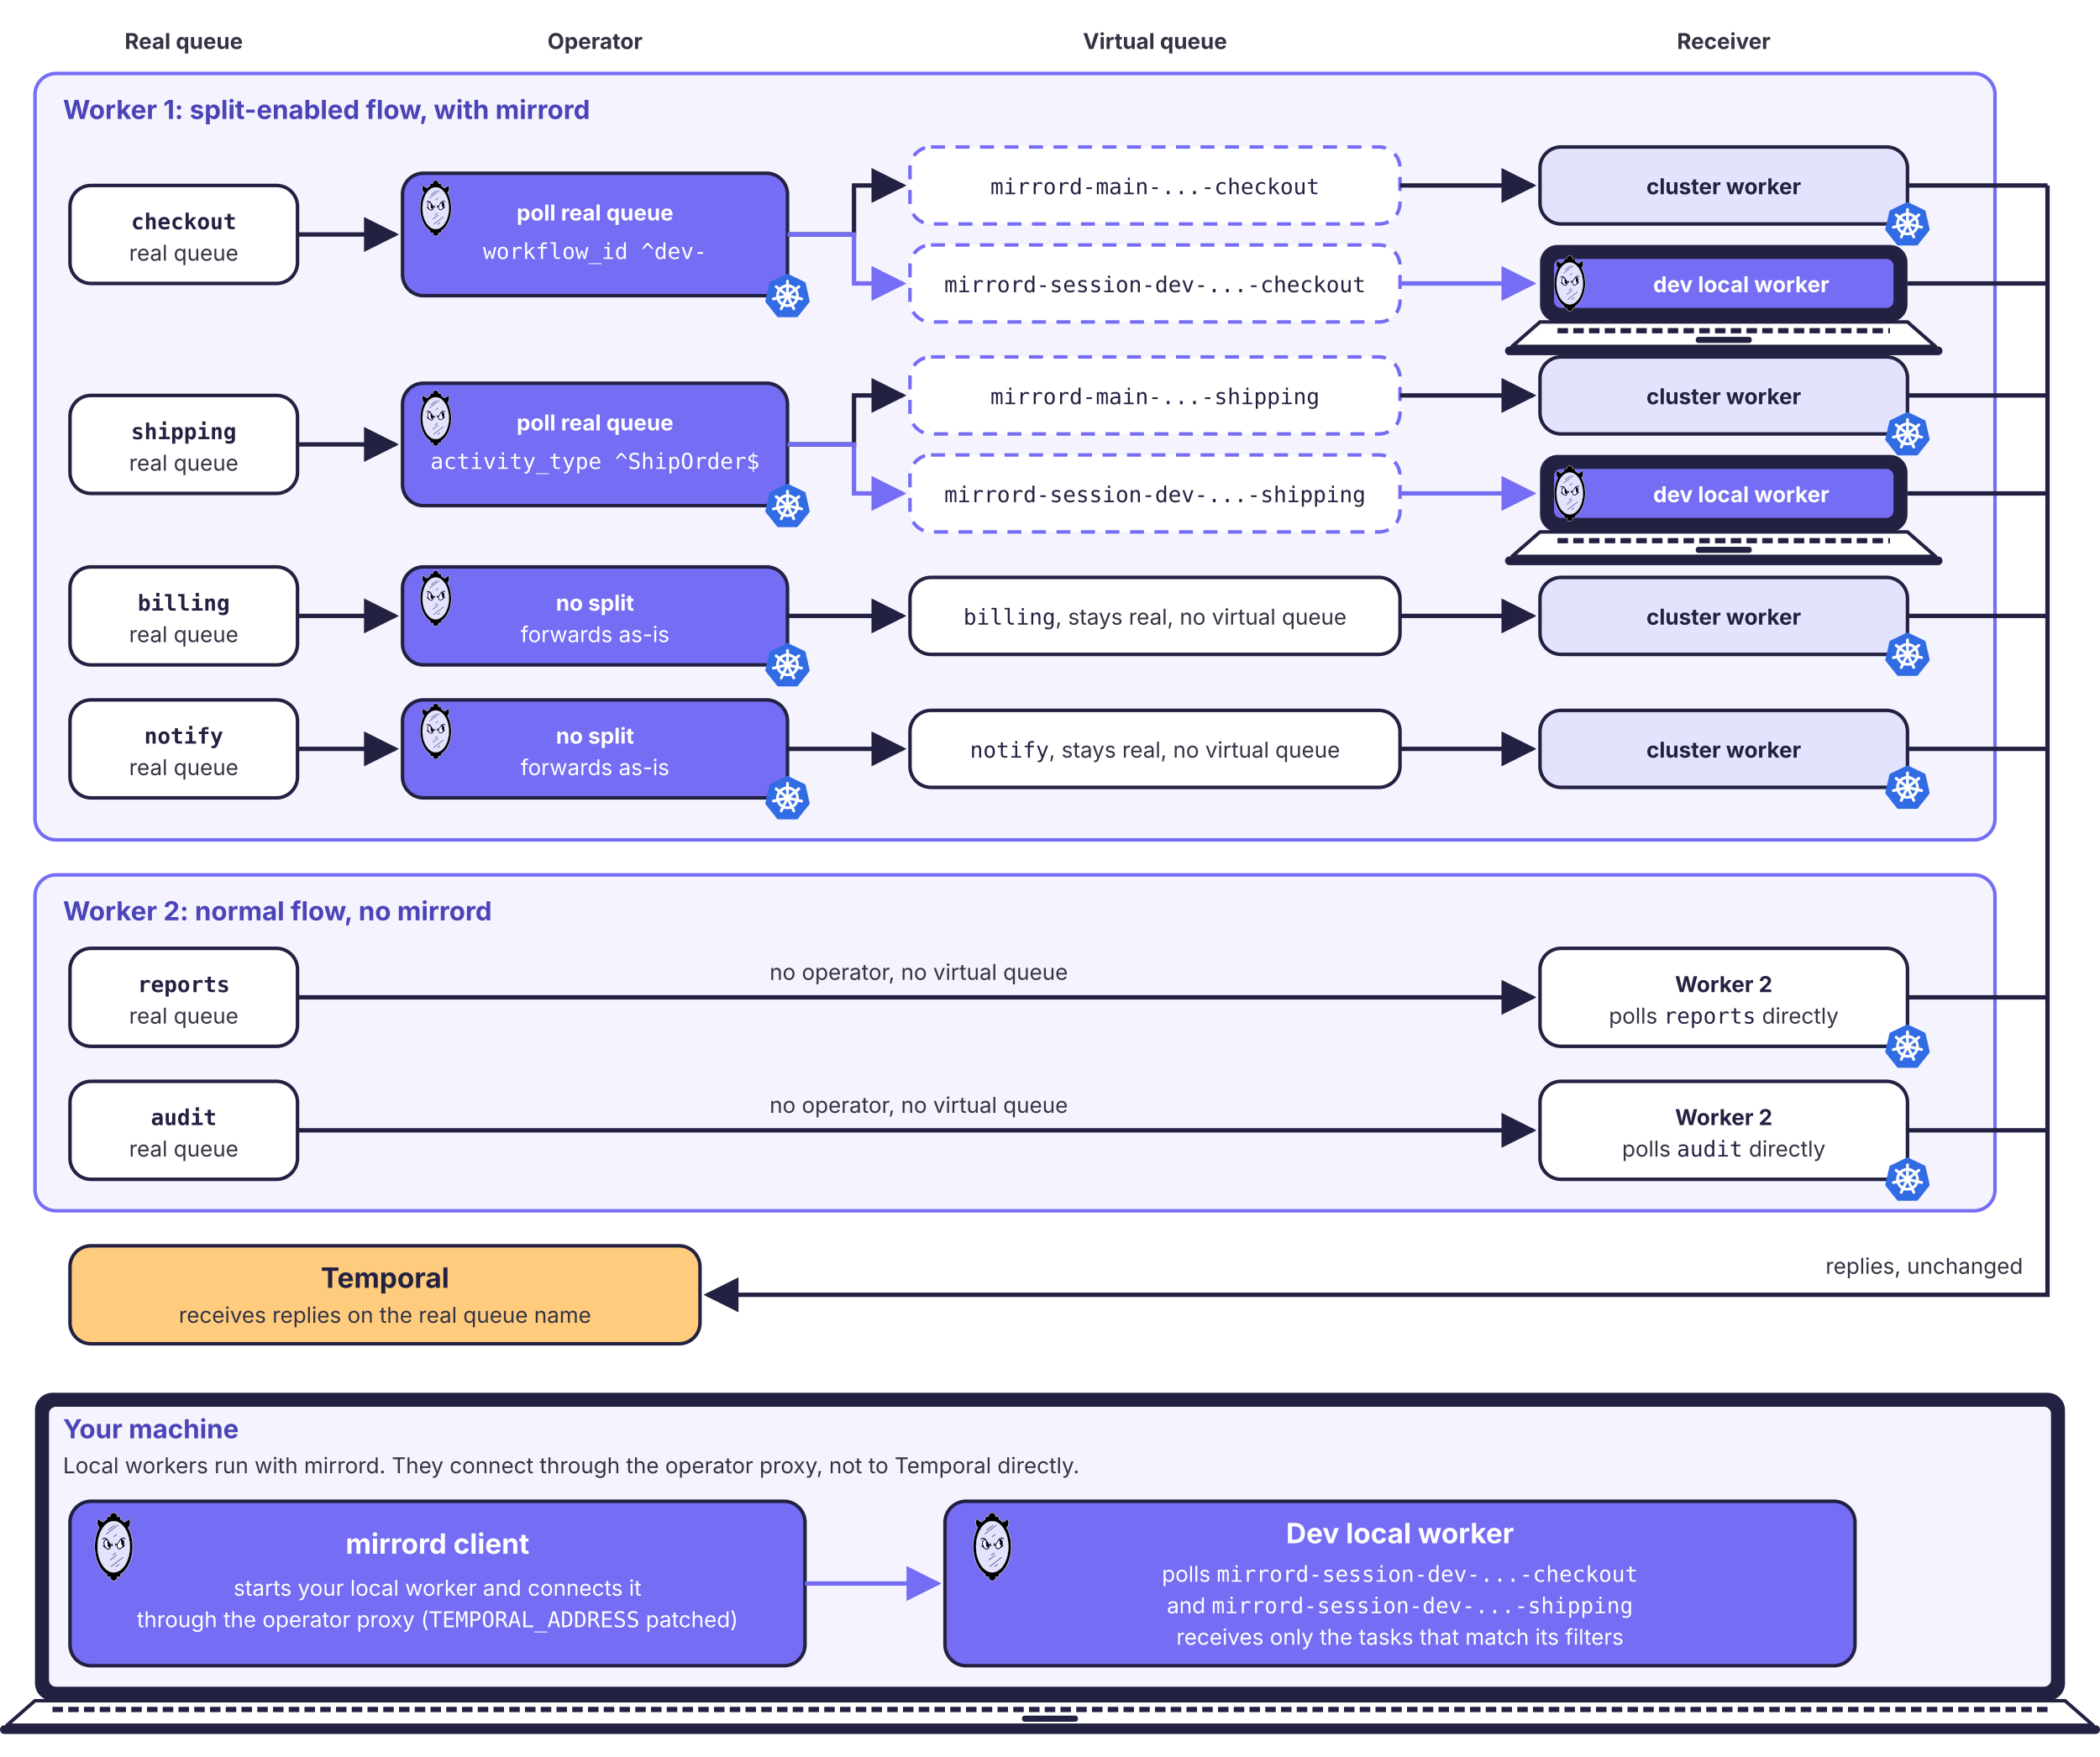
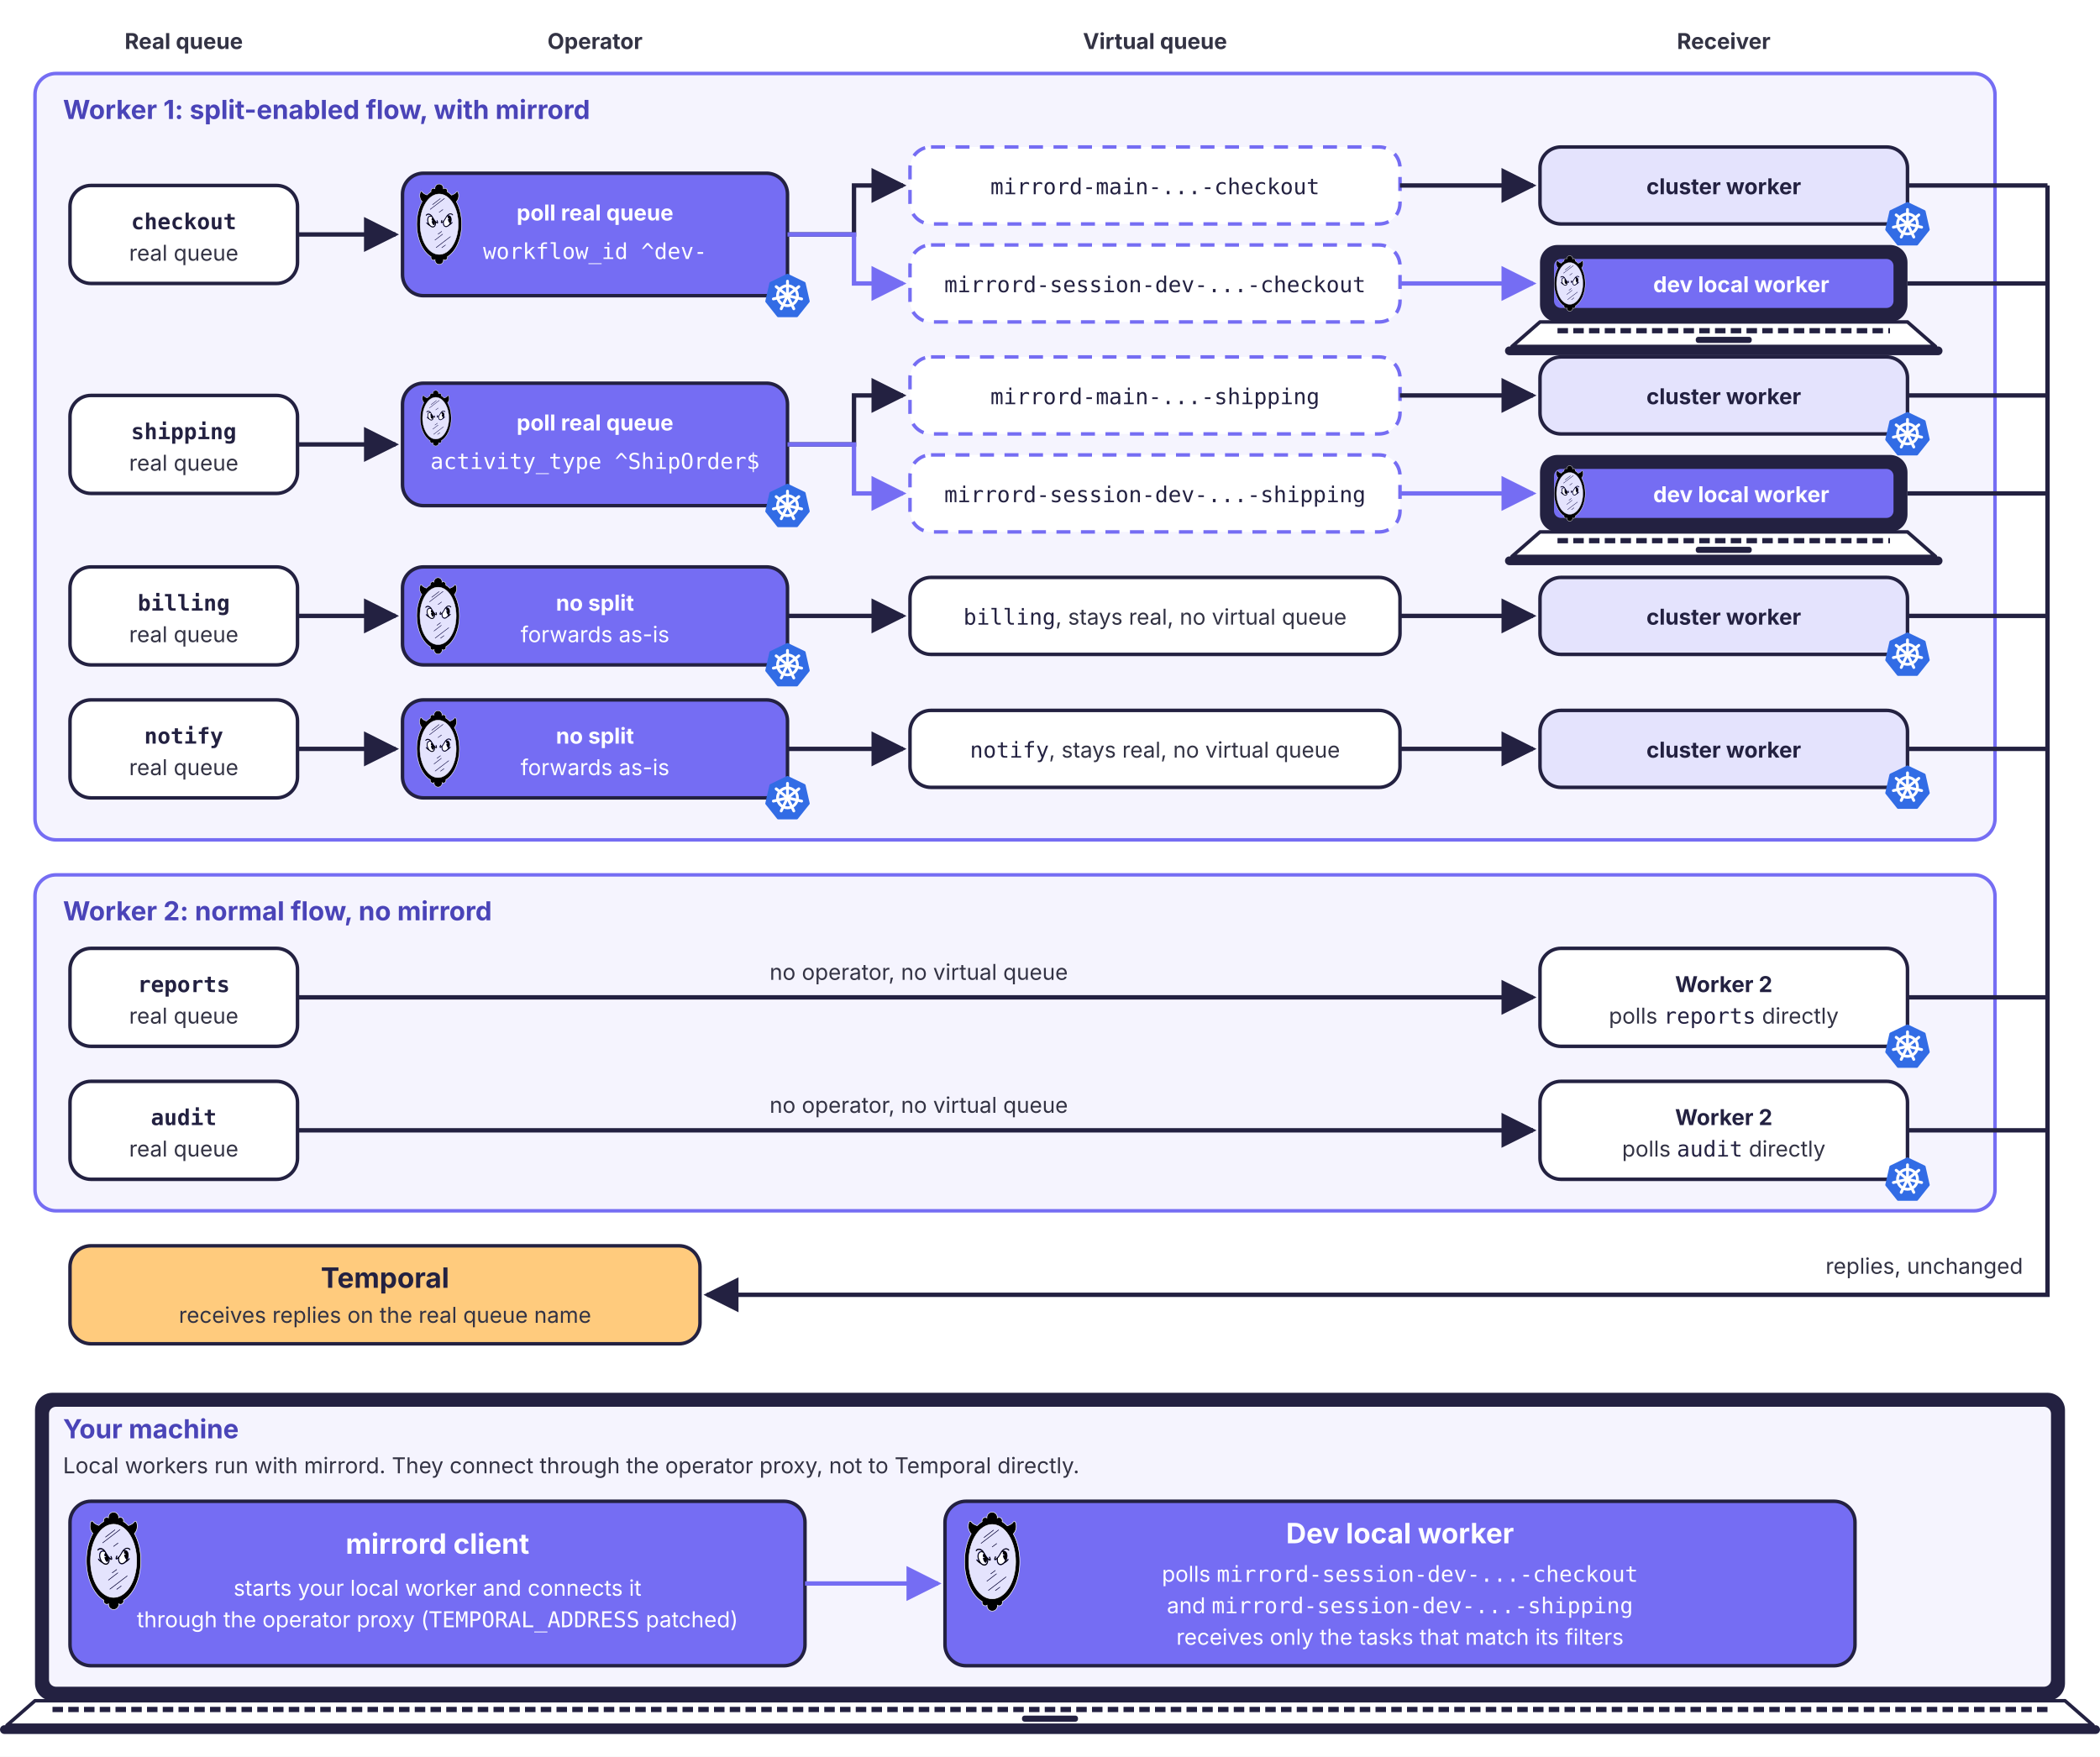
<svg xmlns="http://www.w3.org/2000/svg" viewBox="0 0 1200 1004" width="1200" height="1004" font-family="Inter, Helvetica, Arial, sans-serif" role="img" aria-labelledby="t d">
  <defs>
    <marker id="arrow" viewBox="0 0 10 10" refX="9" refY="5" markerWidth="8" markerHeight="8" orient="auto-start-reverse">
      <path d="M0 0 L10 5 L0 10 z" fill="#232141" />
    </marker>
    <marker id="arrow-purple" viewBox="0 0 10 10" refX="9" refY="5" markerWidth="8" markerHeight="8" orient="auto-start-reverse">
      <path d="M0 0 L10 5 L0 10 z" fill="#756DF3" />
    </marker>
    <symbol id="k8s" viewBox="0 0 32 32">
      <polygon points="16.00,1.60 27.73,7.25 30.62,19.94 22.51,30.11 9.49,30.11 1.38,19.94 4.27,7.25" fill="#326CE5" stroke="#326CE5" stroke-width="2" stroke-linejoin="round" />
      <g fill="none" stroke="#ffffff" stroke-width="2" stroke-linecap="round">
        <circle cx="16" cy="16" r="7" />
        <line x1="16.00" y1="13.40" x2="16.00" y2="5.80" />
        <line x1="18.03" y1="14.38" x2="23.97" y2="9.64" />
        <line x1="18.53" y1="16.58" x2="25.94" y2="18.27" />
        <line x1="17.13" y1="18.34" x2="20.43" y2="25.19" />
        <line x1="14.87" y1="18.34" x2="11.57" y2="25.19" />
        <line x1="13.47" y1="16.58" x2="6.06" y2="18.27" />
        <line x1="13.97" y1="14.38" x2="8.03" y2="9.64" />
      </g>
      <circle cx="16" cy="16" r="2.4" fill="#ffffff" />
    </symbol>
    <symbol id="mirrord" viewBox="97 61 391 696">
      <path fill="#ffffff" d="M255.6,387c4.1,19.1-0.9,36.1-12,40.5c-8.2,3.2-17.8,0-26.5-8.2c-0.3-0.6-0.9-0.9-1.5-1.2c0,0,0,0-0.3-0.3 c-5.5-5.6-10.5-13.2-14-22c-4.7-11.5-6.1-23.2-4.4-33.5c1.8-9.4,6.1-16.1,12.8-18.8c5.5-2.3,12.5-1.5,19.3,2.6 c1.5,2.3,2.6,4.4,3.8,6.2c-4.1,2.6-6.4,10.3-6.4,20.3l3.2,1.8l11.1,6.5l-12.5,1.5h-0.9c0.3,1.2,0.3,2.3,0.6,3.5 c3.2,17.9,12,31.1,19,29.7c6.4-1.2,9.6-14.4,7.6-30.2C255.3,386.4,255.6,386.7,255.6,387z" />
      <path fill="#ffffff" d="M384,398.4c-3.2,6.8-7.3,12.3-12,17c0,0,0,0-0.3,0c-0.6,0.3-0.9,0.9-1.2,1.2c-8.7,7.9-18.4,11.5-26.5,8.2 c-11.1-4.7-16-21.4-12-40.5c1.5-1.8,3.2-3.8,4.7-5.6c5-6.5,9-13.2,12.8-20l1.2-2.1c1.2-1.8,2-3.8,3.2-5.6c1.2-2.1,2.6-4.4,4.4-7 c3.5-2.1,6.7-3.2,9.9-3.8c-2,4.7-2.3,10.3-2.3,15.3l3.2,1.8l11.1,6.5l-12.5,1.5h-0.9c0.3,1.2,0.3,2.3,0.6,3.8 C370.5,384.6,377.5,397,384,398.4z" />
      <path fill="#E4E3FD" d="M405,391.7c-1.5-1.2-3.8-0.9-5,0.6c-3.2,4.1-7,7.9-11.1,11.5c1.2-2.3,2.6-5,3.5-7.6 c5.3-12.6,6.7-25.8,4.7-37.3c-2.3-12-8.2-20.6-16.9-24.1c-4.1-1.8-8.8-2.1-13.7-1.2c4.4-4.4,10.2-8.5,17.5-10 c8.2-1.5,16.6,1.5,20.4,7.3c1.2,1.5,3.2,2.1,5,0.9c1.5-1.2,2-3.2,0.9-4.7c-5.5-8.2-16.6-12.3-27.4-10c-11.1,2.1-19.3,9.7-24.2,15.6 c-2,2.3-3.8,5-5.5,7.3c-2,2.9-3.5,5.6-5,8.2c-1.2,2.1-2.3,3.8-3.2,5.6l-1.2,2.1c-3.8,6.5-7.6,13.2-12.3,19.1 c-5.8,7.6-11.7,12.9-18.4,16.7c0.6-5,2-9.7,4.4-14.1c0.9-1.8,0.3-3.8-1.5-4.7c-1.7-0.9-3.8-0.3-4.7,1.5c-2.9,5.6-4.7,11.5-5.3,17.6 c0,0.9-0.3,3.5,1.5,5.6c1.2,1.2,2.3,1.8,4.1,1.8c1.5,0,2.9-0.3,4.4-1.5c2.6-1.5,5.3-3.2,7.9-5.3c-1.7,18.5,5,34.1,17.5,39.3 c2.9,1.2,5.8,1.8,8.8,1.8c8.5,0,17.5-4.4,25.4-12c11.4-6.2,21.6-14.4,29.5-24.7C406.7,395.2,406.4,392.8,405,391.7z M292.1,149.1 c90.1,0,163.6,116.6,163.6,259.6s-73.5,259.6-163.6,259.6c-90.4,0-163.6-116.6-163.6-259.6S201.9,149.1,292.1,149.1z M389.5,517.3 c0.9-0.6,0.9-1.8,0.3-2.3c-0.6-0.9-1.8-0.9-2.3-0.3l-122.5,93.7c-0.9,0.6-0.9,1.8-0.3,2.3c0.3,0.3,0.9,0.6,1.5,0.6 c0.3,0,0.9,0,1.2-0.3L389.5,517.3z M346.9,589c0.9-0.6,0.9-1.8,0.3-2.3c-0.6-0.9-1.8-0.9-2.3-0.3l-31.2,23.2 c-0.9,0.6-0.9,1.8-0.3,2.3c0.3,0.6,0.9,0.9,1.5,0.9c0.3,0,0.6-0.3,0.9-0.3L346.9,589z M338.2,189.1c0.9-0.6,0.9-1.8,0.3-2.3 c-0.6-0.9-1.8-0.9-2.3-0.3l-122.5,93.4c-0.9,0.6-0.9,1.8-0.3,2.3c0.3,0.3,0.9,0.6,1.5,0.6c0.3,0,0.9,0,0.9-0.3L338.2,189.1z M324.4,284.5c0.9-0.6,0.9-1.8,0.3-2.3c-0.6-0.9-1.7-0.9-2.3-0.3l-31.2,22.9c-0.9,0.6-0.9,1.8-0.3,2.3c0.3,0.6,0.9,0.6,1.5,0.6 c0.3,0,0.6,0,0.9-0.3L324.4,284.5z M322.7,495.9c0.9-0.6,0.9-1.8,0.3-2.3c-0.6-0.9-1.8-0.9-2.3-0.3l-66.2,50.8 c-0.9,0.6-0.9,1.8-0.3,2.3c0.3,0.3,0.9,0.6,1.5,0.6c0.3,0,0.6,0,0.9-0.3L322.7,495.9z M314.8,472.4c0.9-0.6,0.9-1.8,0.3-2.3 c-0.6-0.9-1.8-0.9-2.3-0.3L281.6,493c-0.9,0.6-0.9,1.8-0.3,2.3c0.3,0.6,0.9,0.9,1.5,0.9c0.3,0,0.9-0.3,0.9-0.3L314.8,472.4z M302.3,190.5c0.9-0.6,0.9-1.8,0.3-2.3c-0.6-0.9-1.7-0.9-2.3-0.3L234,239c-0.9,0.6-0.9,1.8-0.3,2.3c0.3,0.3,0.9,0.6,1.5,0.6 c0.3,0,0.9,0,1.2-0.3L302.3,190.5z M280.1,399.6c1.8-2.1,1.5-4.7,1.5-5.6c-0.6-6.2-2.3-12.3-5-17.9c-0.9-1.8-2.9-2.3-4.7-1.5 c-1.8,0.9-2.3,2.9-1.5,4.7c2.3,4.4,3.8,9.4,4.4,14.1c-6.4-3.8-12.5-9.4-18.4-16.7c-4.7-6.2-8.8-12.9-12.3-19.1l-1.5-2.3 c-1.2-1.8-2-3.8-3.2-5.6c-1.5-2.3-2.9-5.3-5-8.2c0,0,0,0,0-0.3c-1.5-2.3-3.5-5-5.5-7.3c-5-5.9-13.1-13.2-24.2-15.6 c-10.8-2.1-21.9,2.1-27.4,10c-1.2,1.5-0.6,3.8,0.9,4.7c1.5,1.2,3.8,0.6,4.7-0.9c4.1-5.9,12.5-8.8,20.4-7.3 c7.3,1.5,13.1,5.9,17.5,10c-4.7-0.9-9.3-0.3-13.7,1.2c-8.8,3.5-14.6,12-16.9,24.1c-2,11.5-0.3,24.7,4.7,37.3 c1.2,2.6,2.3,5.3,3.5,7.6c-4.1-3.5-7.9-7.3-11.1-11.5c-1.2-1.5-3.5-1.8-5-0.6c-1.5,1.2-1.8,3.5-0.6,5c8.2,10,18.4,18.5,29.5,24.7 c7.9,7.6,16.9,11.7,25.7,11.7c2.9,0,6.1-0.6,8.8-1.8c12.5-5.3,19-20.6,17.5-39.3c2.6,2.1,5,3.8,7.9,5.3c1.5,0.9,2.9,1.2,4.4,1.2 C277.8,401.4,279.2,400.8,280.1,399.6z" />
      <path d="M439.4,215.2c29.5,54,45.5,122.4,45.5,193.8c0,123.6-49,234.9-122.8,279.2c0.6,2.1,1.2,4.4,1.2,6.8 c0,12.3-10.2,22.6-22.5,22.6c-4.4,0-8.8-1.2-12.3-3.5c0.3,1.2,0.3,2.6,0.3,3.8c0,20.3-16.3,36.7-36.5,36.7s-36.5-16.4-36.5-36.7 c0-1.2,0-2.6,0.3-3.8c-3.5,2.3-7.9,3.5-12.3,3.5c-12.3,0-22.5-10-22.5-22.6c0-2.3,0.3-4.7,1.2-6.8C148.6,643.6,99.3,532.3,99.3,409 c0-71.9,16.3-140.9,46.4-195.3c-1.5-0.9-2.3-2.1-3.5-3.2c-9.9-11.2-15.5-26.4-16.9-42.6c-0.6-11.5,0.9-23.2,5-33.8 c0.6-1.8,2.6-6.8,7.6-7.3c5.3-0.6,8.5,3.8,11.4,7.9c1.2,1.5,2.3,2.9,2.9,3.8c5.5,5.3,12.5,9.7,21.6,13.8c4.4,2.1,9,3.8,13.4,5.3 c11.1-11.2,22.8-20.6,35-27.9c-0.6-2.3-1.2-4.4-1.2-6.8c0-12.3,10.2-22.6,22.5-22.6c4.4,0,8.8,1.2,12.3,3.5c0-1.2-0.3-2.6-0.3-3.8 c0-20.3,16.3-36.7,36.5-36.7c20.1,0,36.5,16.4,36.5,36.7c0,1.2,0,2.6-0.3,3.8c3.5-2.3,7.9-3.5,12.3-3.5c12.5,0,22.5,10.3,22.5,22.6 c0,2.3-0.3,4.7-1.2,6.8c12.5,7.6,24.8,17.3,36.2,29.1c4.7-1.5,9-3.2,13.7-5.3c9-4.1,16-8.5,21.6-13.8c0.9-0.9,2-2.3,2.9-3.8 c2.9-4.1,6.1-8.5,11.4-7.9c5,0.6,7,5.6,7.6,7.3c4.1,10.6,5.5,22.3,4.7,33.8c-1.2,15.9-7,31.4-16.9,42.6 C442.3,212.6,441.1,214,439.4,215.2z M455.7,409c0-143.3-73.5-259.6-163.6-259.6c-90.4,0-163.6,116.6-163.6,259.6 c0,143,73.5,259.6,163.6,259.6C382.5,668.6,455.7,552,455.7,409z" />
      <path fill="#ffffff" d="M292.4,756.6c-21.2,0-38.5-17.4-38.5-38.7c0-0.1,0-0.2,0-0.3c-3,1.3-6.5,2-10,2c-13.5,0-24.5-11-24.5-24.6 c0-2.2,0.2-4.2,0.7-5.9c-36.1-22.2-66.8-60.3-88.9-110.2C109,528.5,97.3,469.7,97.3,409c0-71.5,16.3-140.6,45.8-194.7 c-0.6-0.5-1.1-1-1.5-1.5c-0.3-0.3-0.5-0.6-0.8-0.8l-0.1-0.1c-9.7-10.9-15.9-26.4-17.4-43.7c-0.6-12.5,1.1-24.4,5.1-34.7 c0.8-2.3,3.2-7.9,9.2-8.6c6.5-0.7,10.4,4.7,13.2,8.7c1.1,1.4,2.2,2.8,2.9,3.7c5.3,5,11.9,9.2,20.9,13.3c3.5,1.7,7.6,3.3,12.1,4.8 c10.7-10.7,21.9-19.6,33.2-26.5c-0.5-1.9-0.9-3.7-0.9-5.8c0-13.3,11.2-24.6,24.5-24.6c3.5,0,6.9,0.7,10,2c0-0.1,0-0.2,0-0.3 c0-21.3,17.3-38.7,38.5-38.7c21.2,0,38.5,17.4,38.5,38.7c0,0.1,0,0.2,0,0.3c3-1.3,6.5-2,10-2c13.5,0,24.5,11,24.5,24.6 c0,2.2-0.2,4.2-0.7,5.9c12.2,7.6,23.8,16.9,34.3,27.6c3.7-1.2,7.6-2.7,12.3-4.8c9-4.1,15.7-8.4,21-13.4c0.7-0.7,1.8-2,2.6-3.4 l0.1-0.1c2.8-4,6.7-9.5,13.2-8.8c6,0.7,8.5,6.3,9.3,8.7c4,10.4,5.7,22.4,4.8,34.5c-1.2,16.6-7.5,32.4-17.2,43.5c-0.4,1-1.3,2-2.4,3 c29,53.9,44.9,122.4,44.9,193.3c0,60.9-11.7,119.7-33.9,170.2c-22,49.9-52.6,87.9-88.6,110c0.5,1.9,0.8,3.8,0.8,5.8 c0,13.3-11.2,24.6-24.5,24.6c-3.5,0-6.9-0.7-10-2c0,0.1,0,0.2,0,0.3C330.8,739.2,313.6,756.6,292.4,756.6z M259.4,709.5l-1.2,5 c-0.2,0.9-0.2,2.3-0.2,3.3c0,19.1,15.5,34.7,34.5,34.7s34.5-15.6,34.5-34.7c0-1.1,0-2.4-0.2-3.3l-1.2-5l4.3,2.9 c3.1,2.1,7,3.2,11.1,3.2c11.1,0,20.5-9.4,20.5-20.6c0-2.1-0.5-4.2-1.1-6.2l-0.4-1.5l1.3-0.8c72.9-43.8,121.8-155.3,121.8-277.5 c0-70.8-16.1-139.3-45.3-192.8l-0.9-1.6l1.5-1c1.6-1.1,2.3-2.2,2.4-2.5l0.1-0.4l0.3-0.3c9.3-10.4,15.2-25.5,16.4-41.4 c0.9-11.6-0.7-22.9-4.5-32.9c-0.6-1.7-2.3-5.6-6-6.1c-3.8-0.4-6.3,2.6-9.5,7c-0.9,1.5-2.1,3-3.2,4.1c-5.7,5.4-12.7,9.9-22.2,14.2 c-5.4,2.4-9.7,4-13.9,5.4l-1.2,0.4l-0.9-0.9c-10.9-11.3-23-21-35.8-28.8l-1.5-0.9l0.7-1.6c0.7-1.6,1-3.5,1-6 c0-11.4-9.2-20.6-20.5-20.6c-4.1,0-8.1,1.1-11.1,3.2l-4.3,2.9l1.2-5c0.2-0.9,0.2-2.3,0.2-3.3c0-19.1-15.5-34.7-34.5-34.7 c-19,0-34.5,15.6-34.5,34.7c0,0.5,0.1,1.1,0.1,1.7c0.1,0.7,0.2,1.4,0.2,2.1v3.8l-3.1-2.1c-3.1-2.1-7-3.2-11.1-3.2 c-11.1,0-20.5,9.4-20.5,20.6c0,1.9,0.4,3.6,0.9,5.6l0.5,2.1l-1.3,0.8c-11.8,7.1-23.5,16.4-34.6,27.6l-0.9,0.9l-1.2-0.4 c-5.1-1.7-9.7-3.5-13.6-5.4c-9.5-4.3-16.5-8.8-22.1-14.2l-0.2-0.2l-0.1-0.2c-0.5-0.8-1.7-2.2-2.8-3.6l-0.1-0.1 c-3.1-4.4-5.7-7.5-9.5-7.1c-3.7,0.4-5.4,4.3-5.9,6c-3.8,9.8-5.5,21.2-4.9,33c1.5,16.4,7.3,31.1,16.4,41.3c0.3,0.3,0.6,0.6,0.9,0.9 c0.7,0.8,1.4,1.5,2.2,2l1.6,1l-0.9,1.7c-29.7,53.8-46.1,122.8-46.1,194.3c0,121.9,49.2,233.4,122.4,277.5l1.5,0.9l-0.7,1.6 c-0.7,1.6-1,3.5-1,6c0,11.4,9.2,20.6,20.5,20.6c4.1,0,8.1-1.1,11.1-3.2L259.4,709.5z M292.1,670.6c-91.3,0-165.6-117.3-165.6-261.6 s74.3-261.6,165.6-261.6c91.3,0,165.6,117.3,165.6,261.6S383.4,670.6,292.1,670.6z M292.1,151.4c-89.1,0-161.6,115.5-161.6,257.6 c0,68.8,16.9,133.5,47.7,182.3c30.6,48.5,71,75.2,113.9,75.2c89.1,0,161.6-115.5,161.6-257.6C453.7,267,381.2,151.4,292.1,151.4z" />
      <path d="M344.9,586.3c0.9-0.6,1.7-0.3,2.3,0.3c0.6,0.9,0.3,1.8-0.3,2.3l-31.2,23.2c-0.3,0.3-0.6,0.3-0.9,0.3 c-0.6,0-1.2-0.3-1.5-0.9c-0.6-0.9-0.3-1.8,0.3-2.3L344.9,586.3z" />
      <path d="M372,415.5c4.4-4.4,8.5-10.3,12-17c-6.4-1.8-13.4-13.8-16.3-29.7c-0.3-1.2-0.6-2.3-0.6-3.8h0.9l12.5-1.5l-11.1-6.5 l-3.2-1.8c0-5,0.3-10.6,2.3-15.3c-3.2,0.6-6.7,1.8-9.9,3.8c-1.8,2.3-3.2,5-4.4,7c-1.2,2.1-2.3,3.8-3.2,5.6l-1.2,2.1 c-3.8,6.5-7.9,13.5-12.8,20c-1.5,2.1-3.2,3.8-4.7,5.6c-4.1,19.1,0.9,35.8,12,40.5c8.2,3.2,17.8-0.3,26.5-8.2 C370.8,416.3,371.4,415.8,372,415.5z M410.5,326.8c1.2,1.5,0.9,3.8-0.9,4.7c-1.5,1.2-3.8,0.9-5-0.9c-4.1-5.9-12.5-8.8-20.4-7.3 c-7.3,1.5-13.1,5.9-17.5,10c4.7-0.9,9.3-0.3,13.7,1.2c8.8,3.5,14.9,12,16.9,24.1c2,11.5,0.3,24.7-4.7,37.3 c-1.2,2.6-2.3,5.3-3.5,7.6c4.1-3.5,7.9-7.3,11.1-11.5c1.2-1.5,3.5-1.8,5-0.6c1.5,1.2,1.7,3.5,0.6,5c-8.2,10.3-18.4,18.5-29.5,24.7 c-7.9,7.6-16.9,12-25.4,12c-3.2,0-6.1-0.6-8.8-1.8c-12.5-5.3-19-20.6-17.5-39.3c-2.6,2.1-5.3,3.8-7.9,5.3c-1.5,0.9-3.2,1.5-4.4,1.5 c-1.5,0-2.9-0.6-4.1-1.8c-1.7-2.1-1.5-4.7-1.5-5.6c0.6-6.2,2.3-12,5.3-17.6c0.9-1.8,2.9-2.3,4.7-1.5c1.8,0.9,2.3,2.9,1.5,4.7 c-2.3,4.4-3.8,9.4-4.4,14.1c6.4-3.8,12.5-9.4,18.4-16.7c4.7-6.2,8.8-12.6,12.3-19.1l1.2-2.1c1.2-2.1,2.3-3.8,3.2-5.6 c1.5-2.3,2.9-5.3,5-8.2c1.8-2.3,3.5-5,5.5-7.3c5-5.9,13.4-13.2,24.2-15.6C393.9,314.5,405,318.6,410.5,326.8z" />
      <path d="M324.4,284.5l-31.5,23.2c-0.3,0.3-0.6,0.3-0.9,0.3c-0.6,0-1.2-0.3-1.5-0.6c-0.6-0.9-0.3-1.8,0.3-2.3l31.2-23.2 c0.9-0.6,1.7-0.3,2.3,0.3C325.6,282.7,325.3,283.9,324.4,284.5z" />
      <path d="M312.8,469.5c0.9-0.6,1.8-0.3,2.3,0.3c0.6,0.9,0.3,1.8-0.3,2.3l-31.2,23.2c-0.3,0.3-0.6,0.3-0.9,0.3 c-0.6,0-1.2-0.3-1.5-0.9c-0.6-0.9-0.3-1.8,0.3-2.3L312.8,469.5z" />
      <path d="M387.5,514.7c0.9-0.6,1.8-0.3,2.3,0.3c0.6,0.9,0.3,1.8-0.3,2.3L267,611c-0.3,0.3-0.6,0.3-1.2,0.3c-0.6,0-1.2-0.3-1.5-0.6 c-0.6-0.9-0.6-1.8,0.3-2.3L387.5,514.7z" />
      <path d="M320.7,493c0.9-0.6,1.8-0.3,2.3,0.3c0.6,0.9,0.6,1.8-0.3,2.3l-66.2,51.1c-0.3,0.3-0.6,0.3-0.9,0.3c-0.6,0-1.2-0.3-1.5-0.6 c-0.6-0.9-0.6-1.8,0.3-2.3L320.7,493z" />
      <path d="M300.2,187.9c0.9-0.6,1.7-0.3,2.3,0.3c0.6,0.9,0.6,1.8-0.3,2.3l-65.9,51.1c-0.3,0.3-0.6,0.3-1.2,0.3 c-0.6,0-0.9-0.3-1.5-0.6c-0.6-0.9-0.3-1.8,0.3-2.3L300.2,187.9z" />
      <path d="M213.6,279.8l122.5-93.7c0.6-0.6,1.8-0.3,2.3,0.3c0.6,0.9,0.3,1.8-0.3,2.3l-122.5,93.7c-0.3,0.3-0.6,0.3-0.9,0.3 c-0.6,0-1.2-0.3-1.5-0.6C212.7,281.6,212.7,280.4,213.6,279.8z" />
      <path d="M243.9,427.5c11.1-4.4,16-21.4,12-40.5c-0.3-0.3-0.6-0.6-0.9-0.9c2,15.9-1.2,29.1-7.6,30.2c-7.3,1.5-15.8-12-19-29.7 c-0.3-1.2-0.3-2.3-0.6-3.5h0.9l12.5-1.5l-11.1-6.5l-3.2-1.8c0-10,2.3-17.6,6.4-20.3c-1.2-2.1-2.3-4.1-3.8-6.2 c-7-4.1-13.7-5-19.3-2.6c-6.4,2.6-11.1,9.4-12.8,18.8c-1.8,10-0.3,22,4.4,33.5c3.5,8.8,8.5,16.4,14,22c0,0,0.3,0,0.3,0.3 c0.6,0.3,1.2,0.9,1.5,1.2C225.9,427.2,235.8,430.7,243.9,427.5z M204.9,319.1c11.1,2.1,19.3,9.7,24.2,15.6c2,2.3,3.8,5,5.5,7.3 c0,0,0,0,0,0.3c2,2.9,3.5,5.6,5,8.2c1.2,1.8,2,3.5,3.2,5.6l1.5,2.3c3.8,6.5,7.6,12.9,12.3,19.1c5.8,7.3,11.7,12.9,18.4,16.7 c-0.6-5-2-9.7-4.4-14.1c-0.9-1.8-0.3-3.8,1.5-4.7c1.8-0.9,3.8-0.3,4.7,1.5c2.9,5.6,4.7,11.5,5,17.9c0,0.9,0.3,3.5-1.5,5.6 c-1.2,1.2-2.6,1.8-4.1,1.8c-1.5,0-2.9-0.6-4.4-1.2c-2.6-1.5-5.3-3.2-7.9-5.3c1.7,18.5-5,34.1-17.5,39.3c-2.9,1.2-5.8,1.8-8.8,1.8 c-8.5,0-17.5-4.4-25.7-11.7c-11.4-6.2-21.6-14.7-29.5-24.7c-1.2-1.5-0.9-3.8,0.6-5c1.5-1.2,3.8-0.9,5,0.6c3.2,4.1,7,7.9,11.1,11.5 c-1.2-2.3-2.6-5-3.5-7.6c-5-12.6-6.7-25.8-4.7-37.3c2-12,8.2-20.6,16.9-24.1c4.1-1.8,8.8-2.1,13.7-1.2c-4.4-4.4-10.2-8.8-17.5-10 c-8.2-1.5-16.6,1.5-20.4,7.3c-1.2,1.5-3.2,2.1-4.7,0.9c-1.5-1.2-2-3.2-0.9-4.7C183,320.9,194.1,317.1,204.9,319.1z" />
    </symbol>
  </defs>
  <rect x="0" y="0" width="1200" height="1004" fill="#ffffff" />
  <text x="105" y="28" font-size="12.5" font-weight="700" fill="#333344" text-anchor="middle">Real queue</text>
  <text x="340" y="28" font-size="12.5" font-weight="700" fill="#333344" text-anchor="middle">Operator</text>
  <text x="660" y="28" font-size="12.5" font-weight="700" fill="#333344" text-anchor="middle">Virtual queue</text>
  <text x="985" y="28" font-size="12.5" font-weight="700" fill="#333344" text-anchor="middle">Receiver</text>
  <rect x="20" y="42" width="1120" height="438" rx="12" fill="#F5F4FE" stroke="#756DF3" stroke-width="2" />
  <text x="36" y="68" font-size="15" font-weight="700" fill="#4a44b8">Worker 1: split-enabled flow, with mirrord</text>
  <rect x="40" y="106" width="130" height="56" rx="12" fill="#ffffff" stroke="#232141" stroke-width="2" />
  <text x="105" y="131" font-size="12.5" font-weight="700" font-family="Menlo, Consolas, monospace" fill="#232141" text-anchor="middle">checkout</text>
  <text x="105" y="149" font-size="12.5" fill="#333344" text-anchor="middle">real queue</text>
  <line x1="170" y1="134" x2="226" y2="134" stroke="#232141" stroke-width="2.5" marker-end="url(#arrow)" />
  <rect x="230" y="99" width="220" height="70" rx="12" fill="#756DF3" stroke="#232141" stroke-width="2" />
-   <use href="#mirrord" x="240" y="103" width="18" height="32" />
+   <use href="#mirrord" x="238.0" y="105.0" width="26.0" height="46.3" />
  <text x="340" y="126" font-size="12.5" font-weight="700" fill="#ffffff" text-anchor="middle">poll real queue</text>
  <text x="340" y="148" font-size="12.5" font-family="Menlo, Consolas, monospace" fill="#ffffff" text-anchor="middle">workflow_id ^dev-</text>
  <polyline points="450,134 488,134 488,106 516,106" fill="none" stroke="#232141" stroke-width="2.5" marker-end="url(#arrow)" />
  <polyline points="450,134 488,134 488,162 516,162" fill="none" stroke="#756DF3" stroke-width="2.5" marker-end="url(#arrow-purple)" />
  <rect x="520" y="84" width="280" height="44" rx="12" fill="#ffffff" stroke="#756DF3" stroke-width="2" stroke-dasharray="8 6" />
  <text x="660" y="111" font-size="12.5" font-family="Menlo, Consolas, monospace" fill="#232141" text-anchor="middle">mirrord-main-...-checkout</text>
  <rect x="520" y="140" width="280" height="44" rx="12" fill="#ffffff" stroke="#756DF3" stroke-width="2" stroke-dasharray="8 6" />
  <text x="660" y="167" font-size="12.5" font-family="Menlo, Consolas, monospace" fill="#232141" text-anchor="middle">mirrord-session-dev-...-checkout</text>
  <line x1="800" y1="106" x2="876" y2="106" stroke="#232141" stroke-width="2.5" marker-end="url(#arrow)" />
  <line x1="800" y1="162" x2="876" y2="162" stroke="#756DF3" stroke-width="2.5" marker-end="url(#arrow-purple)" />
  <rect x="880" y="84" width="210" height="44" rx="12" fill="#E4E3FD" stroke="#232141" stroke-width="2" />
  <text x="985" y="111" font-size="12.5" font-weight="700" fill="#232141" text-anchor="middle">cluster worker</text>
  <rect x="880" y="140" width="210" height="44" rx="10" fill="#232141" />
  <rect x="888" y="148" width="194" height="28" rx="4" fill="#756DF3" />
  <path d="M880 184 H1090 L1106 198 H864 Z" fill="#ffffff" stroke="#232141" stroke-width="2" stroke-linejoin="round" />
  <line x1="890" y1="189" x2="1080" y2="189" stroke="#232141" stroke-width="3" stroke-dasharray="6 3" />
  <rect x="969" y="192.5" width="32" height="3.5" rx="1.5" fill="#232141" />
  <rect x="860" y="198" width="250" height="5" rx="2.5" fill="#232141" />
  <use href="#mirrord" x="888" y="146" width="18" height="32" />
  <text x="995" y="167" font-size="12.5" font-weight="700" fill="#ffffff" text-anchor="middle">dev local worker</text>
  <rect x="40" y="226" width="130" height="56" rx="12" fill="#ffffff" stroke="#232141" stroke-width="2" />
  <text x="105" y="251" font-size="12.5" font-weight="700" font-family="Menlo, Consolas, monospace" fill="#232141" text-anchor="middle">shipping</text>
  <text x="105" y="269" font-size="12.5" fill="#333344" text-anchor="middle">real queue</text>
  <line x1="170" y1="254" x2="226" y2="254" stroke="#232141" stroke-width="2.5" marker-end="url(#arrow)" />
  <rect x="230" y="219" width="220" height="70" rx="12" fill="#756DF3" stroke="#232141" stroke-width="2" />
  <use href="#mirrord" x="240" y="223" width="18" height="32" />
  <text x="340" y="246" font-size="12.5" font-weight="700" fill="#ffffff" text-anchor="middle">poll real queue</text>
  <text x="340" y="268" font-size="12.5" font-family="Menlo, Consolas, monospace" fill="#ffffff" text-anchor="middle">activity_type ^ShipOrder$</text>
  <polyline points="450,254 488,254 488,226 516,226" fill="none" stroke="#232141" stroke-width="2.5" marker-end="url(#arrow)" />
  <polyline points="450,254 488,254 488,282 516,282" fill="none" stroke="#756DF3" stroke-width="2.5" marker-end="url(#arrow-purple)" />
  <rect x="520" y="204" width="280" height="44" rx="12" fill="#ffffff" stroke="#756DF3" stroke-width="2" stroke-dasharray="8 6" />
  <text x="660" y="231" font-size="12.5" font-family="Menlo, Consolas, monospace" fill="#232141" text-anchor="middle">mirrord-main-...-shipping</text>
  <rect x="520" y="260" width="280" height="44" rx="12" fill="#ffffff" stroke="#756DF3" stroke-width="2" stroke-dasharray="8 6" />
  <text x="660" y="287" font-size="12.5" font-family="Menlo, Consolas, monospace" fill="#232141" text-anchor="middle">mirrord-session-dev-...-shipping</text>
  <line x1="800" y1="226" x2="876" y2="226" stroke="#232141" stroke-width="2.5" marker-end="url(#arrow)" />
  <line x1="800" y1="282" x2="876" y2="282" stroke="#756DF3" stroke-width="2.5" marker-end="url(#arrow-purple)" />
  <rect x="880" y="204" width="210" height="44" rx="12" fill="#E4E3FD" stroke="#232141" stroke-width="2" />
  <text x="985" y="231" font-size="12.5" font-weight="700" fill="#232141" text-anchor="middle">cluster worker</text>
  <rect x="880" y="260" width="210" height="44" rx="10" fill="#232141" />
  <rect x="888" y="268" width="194" height="28" rx="4" fill="#756DF3" />
  <path d="M880 304 H1090 L1106 318 H864 Z" fill="#ffffff" stroke="#232141" stroke-width="2" stroke-linejoin="round" />
  <line x1="890" y1="309" x2="1080" y2="309" stroke="#232141" stroke-width="3" stroke-dasharray="6 3" />
  <rect x="969" y="312.5" width="32" height="3.5" rx="1.5" fill="#232141" />
  <rect x="860" y="318" width="250" height="5" rx="2.5" fill="#232141" />
  <use href="#mirrord" x="888" y="266" width="18" height="32" />
  <text x="995" y="287" font-size="12.5" font-weight="700" fill="#ffffff" text-anchor="middle">dev local worker</text>
  <rect x="40" y="324" width="130" height="56" rx="12" fill="#ffffff" stroke="#232141" stroke-width="2" />
  <text x="105" y="349" font-size="12.5" font-weight="700" font-family="Menlo, Consolas, monospace" fill="#232141" text-anchor="middle">billing</text>
  <text x="105" y="367" font-size="12.5" fill="#333344" text-anchor="middle">real queue</text>
  <line x1="170" y1="352" x2="226" y2="352" stroke="#232141" stroke-width="2.5" marker-end="url(#arrow)" />
  <rect x="230" y="324" width="220" height="56" rx="12" fill="#756DF3" stroke="#232141" stroke-width="2" />
-   <use href="#mirrord" x="240" y="326" width="18" height="32" />
+   <use href="#mirrord" x="238.0" y="330.0" width="24.7" height="44.0" />
  <text x="340" y="349" font-size="12.5" font-weight="700" fill="#ffffff" text-anchor="middle">no split</text>
  <text x="340" y="367" font-size="12.5" fill="#ffffff" text-anchor="middle">forwards as-is</text>
  <line x1="450" y1="352" x2="516" y2="352" stroke="#232141" stroke-width="2.5" marker-end="url(#arrow)" />
  <rect x="520" y="330" width="280" height="44" rx="12" fill="#ffffff" stroke="#232141" stroke-width="2" />
  <text x="660" y="357" font-size="12.5" fill="#333344" text-anchor="middle">
    <tspan font-family="Menlo, Consolas, monospace" fill="#232141">billing</tspan>, stays real, no virtual queue</text>
  <line x1="800" y1="352" x2="876" y2="352" stroke="#232141" stroke-width="2.5" marker-end="url(#arrow)" />
  <rect x="880" y="330" width="210" height="44" rx="12" fill="#E4E3FD" stroke="#232141" stroke-width="2" />
  <text x="985" y="357" font-size="12.5" font-weight="700" fill="#232141" text-anchor="middle">cluster worker</text>
  <rect x="40" y="400" width="130" height="56" rx="12" fill="#ffffff" stroke="#232141" stroke-width="2" />
  <text x="105" y="425" font-size="12.5" font-weight="700" font-family="Menlo, Consolas, monospace" fill="#232141" text-anchor="middle">notify</text>
  <text x="105" y="443" font-size="12.5" fill="#333344" text-anchor="middle">real queue</text>
  <line x1="170" y1="428" x2="226" y2="428" stroke="#232141" stroke-width="2.5" marker-end="url(#arrow)" />
  <rect x="230" y="400" width="220" height="56" rx="12" fill="#756DF3" stroke="#232141" stroke-width="2" />
-   <use href="#mirrord" x="240" y="402" width="18" height="32" />
+   <use href="#mirrord" x="238.0" y="406.0" width="24.7" height="44.0" />
  <text x="340" y="425" font-size="12.5" font-weight="700" fill="#ffffff" text-anchor="middle">no split</text>
  <text x="340" y="443" font-size="12.5" fill="#ffffff" text-anchor="middle">forwards as-is</text>
  <line x1="450" y1="428" x2="516" y2="428" stroke="#232141" stroke-width="2.5" marker-end="url(#arrow)" />
  <rect x="520" y="406" width="280" height="44" rx="12" fill="#ffffff" stroke="#232141" stroke-width="2" />
  <text x="660" y="433" font-size="12.5" fill="#333344" text-anchor="middle">
    <tspan font-family="Menlo, Consolas, monospace" fill="#232141">notify</tspan>, stays real, no virtual queue</text>
  <line x1="800" y1="428" x2="876" y2="428" stroke="#232141" stroke-width="2.5" marker-end="url(#arrow)" />
  <rect x="880" y="406" width="210" height="44" rx="12" fill="#E4E3FD" stroke="#232141" stroke-width="2" />
  <text x="985" y="433" font-size="12.5" font-weight="700" fill="#232141" text-anchor="middle">cluster worker</text>
  <rect x="20" y="500" width="1120" height="192" rx="12" fill="#F5F4FE" stroke="#756DF3" stroke-width="2" />
  <text x="36" y="526" font-size="15" font-weight="700" fill="#4a44b8">Worker 2: normal flow, no mirrord</text>
  <rect x="40" y="542" width="130" height="56" rx="12" fill="#ffffff" stroke="#232141" stroke-width="2" />
  <text x="105" y="567" font-size="12.5" font-weight="700" font-family="Menlo, Consolas, monospace" fill="#232141" text-anchor="middle">reports</text>
  <text x="105" y="585" font-size="12.5" fill="#333344" text-anchor="middle">real queue</text>
  <line x1="170" y1="570" x2="876" y2="570" stroke="#232141" stroke-width="2.5" marker-end="url(#arrow)" />
  <text x="525" y="560" font-size="12.5" fill="#333344" text-anchor="middle">no operator, no virtual queue</text>
  <rect x="880" y="542" width="210" height="56" rx="12" fill="#ffffff" stroke="#232141" stroke-width="2" />
  <text x="985" y="567" font-size="12.5" font-weight="700" fill="#232141" text-anchor="middle">Worker 2</text>
  <text x="985" y="585" font-size="12.5" fill="#333344" text-anchor="middle">polls <tspan font-family="Menlo, Consolas, monospace" fill="#232141">reports</tspan> directly</text>
  <rect x="40" y="618" width="130" height="56" rx="12" fill="#ffffff" stroke="#232141" stroke-width="2" />
  <text x="105" y="643" font-size="12.5" font-weight="700" font-family="Menlo, Consolas, monospace" fill="#232141" text-anchor="middle">audit</text>
  <text x="105" y="661" font-size="12.5" fill="#333344" text-anchor="middle">real queue</text>
  <line x1="170" y1="646" x2="876" y2="646" stroke="#232141" stroke-width="2.5" marker-end="url(#arrow)" />
  <text x="525" y="636" font-size="12.5" fill="#333344" text-anchor="middle">no operator, no virtual queue</text>
  <rect x="880" y="618" width="210" height="56" rx="12" fill="#ffffff" stroke="#232141" stroke-width="2" />
  <text x="985" y="643" font-size="12.5" font-weight="700" fill="#232141" text-anchor="middle">Worker 2</text>
  <text x="985" y="661" font-size="12.5" fill="#333344" text-anchor="middle">polls <tspan font-family="Menlo, Consolas, monospace" fill="#232141">audit</tspan> directly</text>
  <line x1="1090" y1="106" x2="1170" y2="106" stroke="#232141" stroke-width="2.5" />
  <line x1="1090" y1="162" x2="1170" y2="162" stroke="#232141" stroke-width="2.5" />
  <line x1="1090" y1="226" x2="1170" y2="226" stroke="#232141" stroke-width="2.5" />
  <line x1="1090" y1="282" x2="1170" y2="282" stroke="#232141" stroke-width="2.5" />
  <line x1="1090" y1="352" x2="1170" y2="352" stroke="#232141" stroke-width="2.5" />
  <line x1="1090" y1="428" x2="1170" y2="428" stroke="#232141" stroke-width="2.5" />
  <line x1="1090" y1="570" x2="1170" y2="570" stroke="#232141" stroke-width="2.5" />
  <line x1="1090" y1="646" x2="1170" y2="646" stroke="#232141" stroke-width="2.5" />
  <polyline points="1170,106 1170,740 404,740" fill="none" stroke="#232141" stroke-width="2.5" marker-end="url(#arrow)" />
  <text x="1156" y="728" font-size="12.5" fill="#333344" text-anchor="end">replies, unchanged</text>
  <rect x="40" y="712" width="360" height="56" rx="12" fill="#FFCB7D" stroke="#232141" stroke-width="2" />
  <text x="220" y="736" font-size="16" font-weight="700" fill="#232141" text-anchor="middle">Temporal</text>
  <text x="220" y="756" font-size="12.5" fill="#333344" text-anchor="middle">receives replies on the real queue name</text>
  <rect x="20" y="796" width="1160" height="176" rx="10" fill="#232141" />
  <rect x="28" y="804" width="1144" height="160" rx="4" fill="#F5F4FE" />
  <path d="M20 972 H1180 L1196 986 H4 Z" fill="#ffffff" stroke="#232141" stroke-width="2" stroke-linejoin="round" />
  <line x1="30" y1="977" x2="1170" y2="977" stroke="#232141" stroke-width="3" stroke-dasharray="6 3" />
  <rect x="584" y="980.5" width="32" height="3.5" rx="1.5" fill="#232141" />
  <rect x="0" y="986" width="1200" height="5" rx="2.5" fill="#232141" />
  <text x="36" y="822" font-size="15" font-weight="700" fill="#4a44b8">Your machine</text>
  <text x="36" y="842" font-size="12.5" fill="#333344">Local workers run with mirrord. They connect through the operator proxy, not to Temporal directly.</text>
  <rect x="40" y="858" width="420" height="94" rx="12" fill="#756DF3" stroke="#232141" stroke-width="2" />
-   <use href="#mirrord" x="54" y="864" width="22" height="40" />
+   <use href="#mirrord" x="49.2" y="864.0" width="31.5" height="56.1" />
  <text x="250" y="888" font-size="16" font-weight="700" fill="#ffffff" text-anchor="middle">mirrord client</text>
  <text x="250" y="912" font-size="12.5" fill="#ffffff" text-anchor="middle">starts your local worker and connects it</text>
  <text x="250" y="930" font-size="12.5" fill="#ffffff" text-anchor="middle">through the operator proxy (<tspan font-family="Menlo, Consolas, monospace">TEMPORAL_ADDRESS</tspan> patched)</text>
  <line x1="460" y1="905" x2="536" y2="905" stroke="#756DF3" stroke-width="2.5" marker-end="url(#arrow-purple)" />
  <rect x="540" y="858" width="520" height="94" rx="12" fill="#756DF3" stroke="#232141" stroke-width="2" />
-   <use href="#mirrord" x="556" y="864" width="22" height="40" />
+   <use href="#mirrord" x="551.0" y="864.0" width="32.0" height="57.0" />
  <text x="800" y="882" font-size="16" font-weight="700" fill="#ffffff" text-anchor="middle">Dev local worker</text>
  <text x="800" y="904" font-size="12.5" fill="#ffffff" text-anchor="middle">polls <tspan font-family="Menlo, Consolas, monospace">mirrord-session-dev-...-checkout</tspan>
  </text>
  <text x="800" y="922" font-size="12.5" fill="#ffffff" text-anchor="middle">and <tspan font-family="Menlo, Consolas, monospace">mirrord-session-dev-...-shipping</tspan>
  </text>
  <text x="800" y="940" font-size="12.5" fill="#ffffff" text-anchor="middle">receives only the tasks that match its filters</text>
  <use href="#k8s" x="437" y="156" width="26" height="26" />
  <use href="#k8s" x="1077" y="115" width="26" height="26" />
  <use href="#k8s" x="437" y="276" width="26" height="26" />
  <use href="#k8s" x="1077" y="235" width="26" height="26" />
  <use href="#k8s" x="437" y="367" width="26" height="26" />
  <use href="#k8s" x="1077" y="361" width="26" height="26" />
  <use href="#k8s" x="437" y="443" width="26" height="26" />
  <use href="#k8s" x="1077" y="437" width="26" height="26" />
  <use href="#k8s" x="1077" y="585" width="26" height="26" />
  <use href="#k8s" x="1077" y="661" width="26" height="26" />
</svg>
